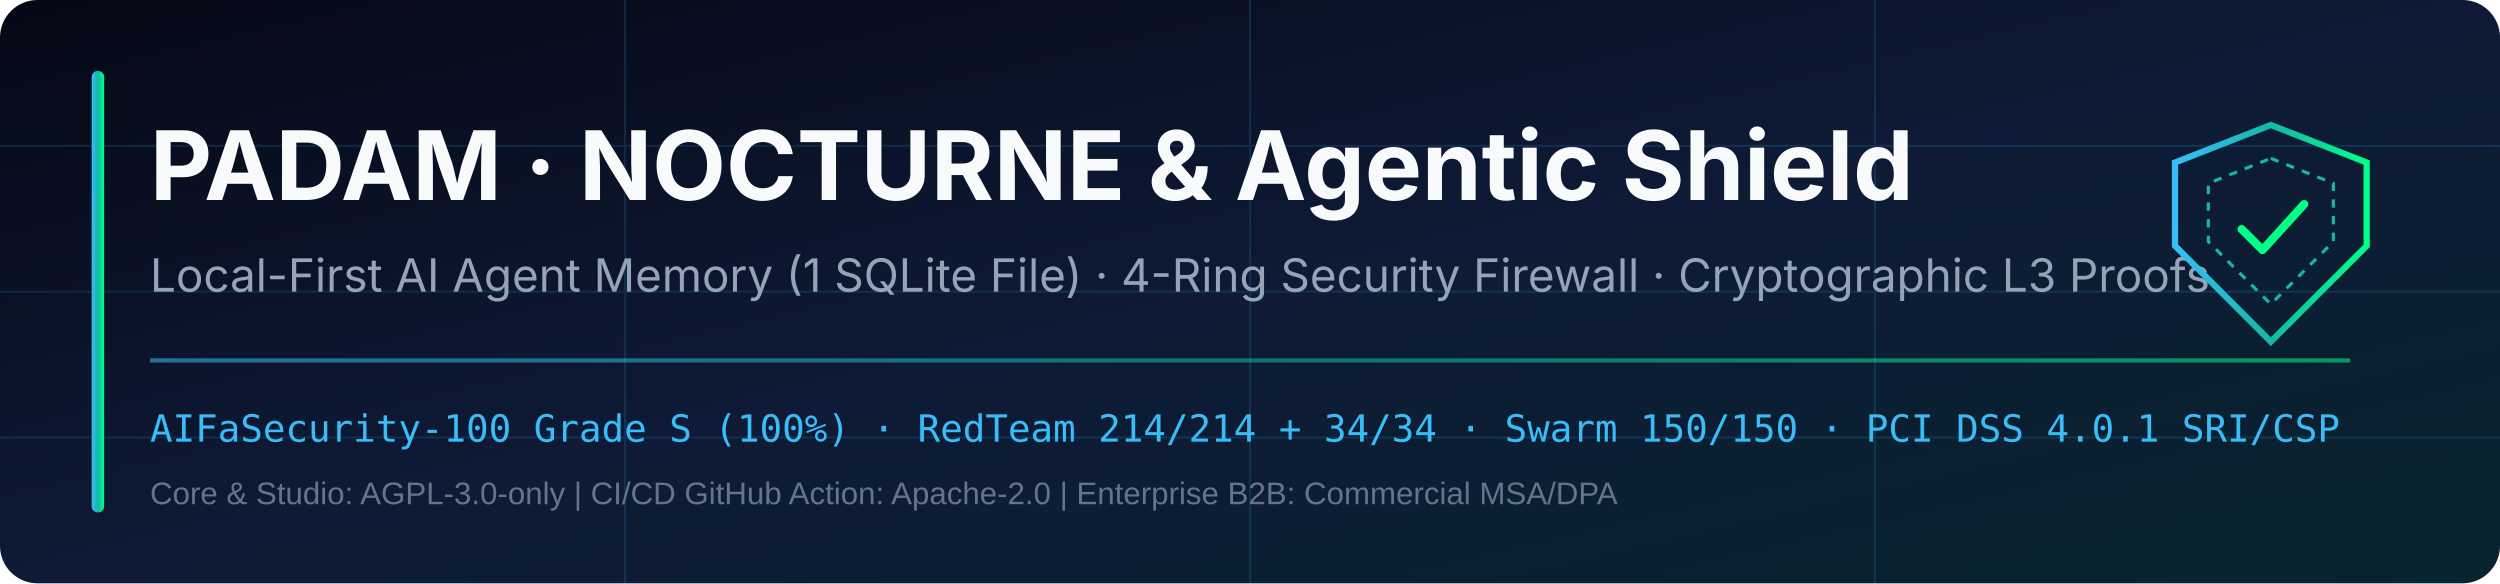
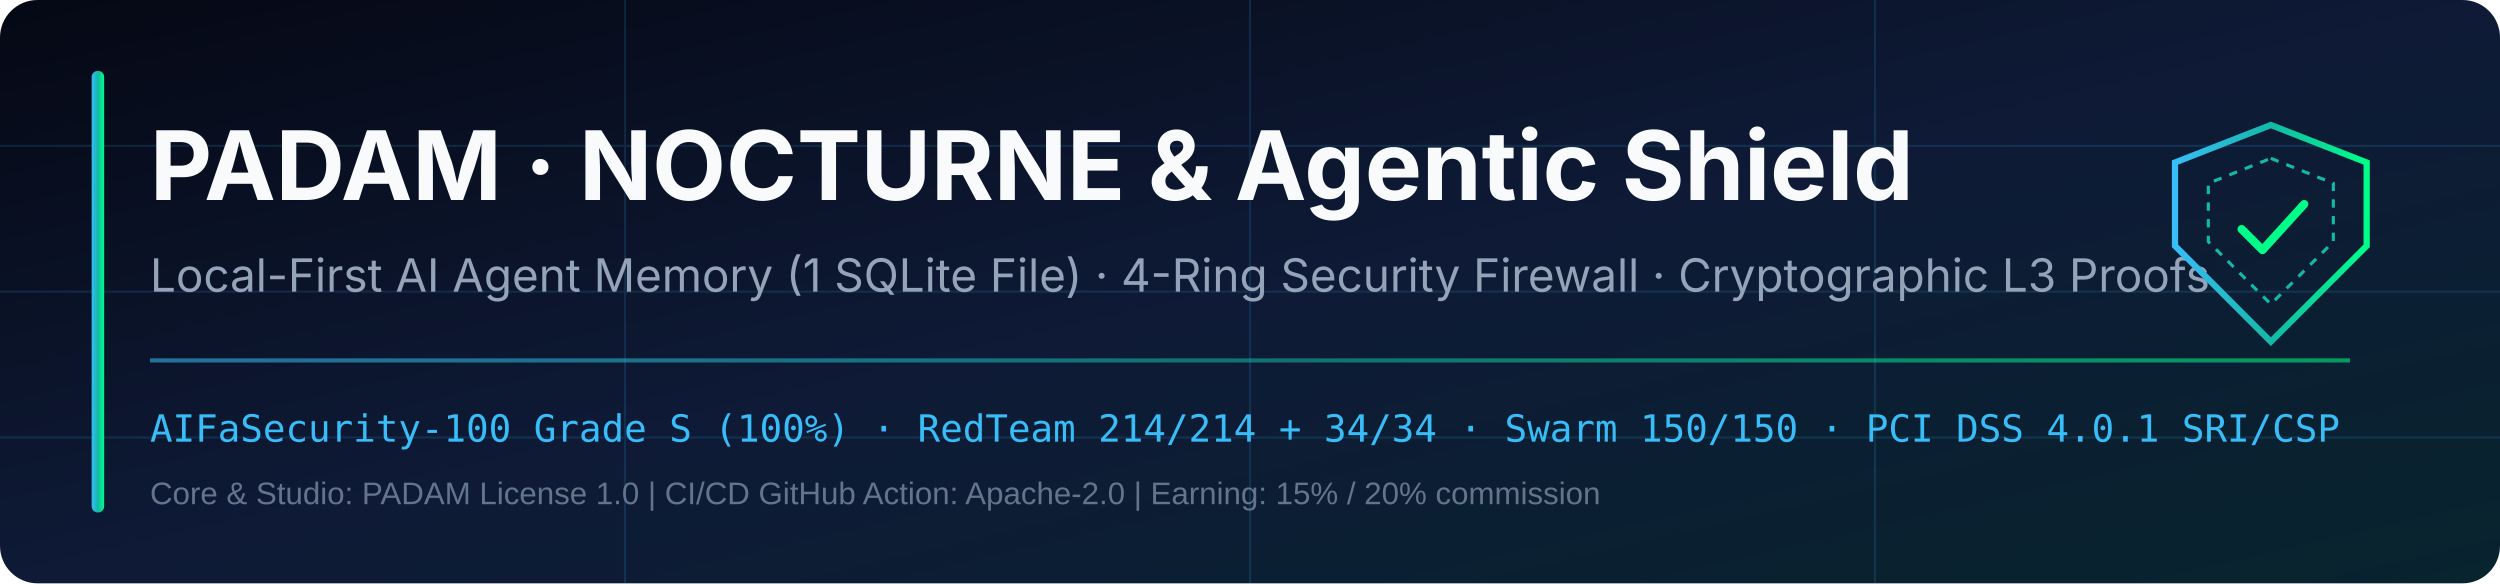
<svg xmlns="http://www.w3.org/2000/svg" viewBox="0 0 1200 280" width="1200" height="280">
  <defs>
    <linearGradient id="bg" x1="0" y1="0" x2="1" y2="1">
      <stop offset="0%" stop-color="#050814" />
      <stop offset="50%" stop-color="#0e1a36" />
      <stop offset="100%" stop-color="#08242e" />
    </linearGradient>
    <linearGradient id="accent" x1="0" y1="0" x2="1" y2="0">
      <stop offset="0%" stop-color="#38bdf8" />
      <stop offset="50%" stop-color="#14b8a6" />
      <stop offset="100%" stop-color="#00ff88" />
    </linearGradient>
  </defs>
  <rect width="1200" height="280" rx="18" fill="url(#bg)" />
  <g opacity="0.14" stroke="#38bdf8" stroke-width="1">
    <line x1="0" y1="70" x2="1200" y2="70" />
    <line x1="0" y1="140" x2="1200" y2="140" />
    <line x1="0" y1="210" x2="1200" y2="210" />
    <line x1="300" y1="0" x2="300" y2="280" />
    <line x1="600" y1="0" x2="600" y2="280" />
    <line x1="900" y1="0" x2="900" y2="280" />
  </g>
  <rect x="44" y="34" width="6" height="212" rx="3" fill="url(#accent)" />
  <text x="72" y="96" fill="#f8fafc" font-family="Segoe UI, Inter, Arial, sans-serif" font-size="46" font-weight="700">PADAM · NOCTURNE &amp; Agentic Shield</text>
  <text x="72" y="140" fill="#94a3b8" font-family="Segoe UI, Inter, Arial, sans-serif" font-size="22">Local-First AI Agent Memory (1 SQLite File) · 4-Ring Security Firewall · Cryptographic L3 Proofs</text>
  <rect x="72" y="172" width="1056" height="2" fill="url(#accent)" opacity="0.55" />
  <text x="72" y="212" fill="#38bdf8" font-family="Consolas, monospace" font-size="18">AIFaSecurity-100 Grade S (100%) · RedTeam 214/214 + 34/34 · Swarm 150/150 · PCI DSS 4.0.1 SRI/CSP</text>
-   <text x="72" y="242" fill="#64748b" font-family="Segoe UI, Arial, sans-serif" font-size="15">Core &amp; Studio: AGPL-3.0-only  |  CI/CD GitHub Action: Apache-2.0  |  Enterprise B2B: Commercial MSA/DPA</text>
+   <text x="72" y="242" fill="#64748b" font-family="Segoe UI, Arial, sans-serif" font-size="15">Core &amp; Studio: PADAM License 1.0  |  CI/CD GitHub Action: Apache-2.0  |  Earning: 15% / 20% commission</text>
  <g transform="translate(1030,52)">
    <polygon points="60,8 106,26 106,66 60,112 14,66 14,26" fill="none" stroke="url(#accent)" stroke-width="3" />
    <polygon points="60,24 90,36 90,64 60,94 30,64 30,36" fill="none" stroke="#14b8a6" stroke-width="1.5" stroke-dasharray="4 4" />
    <path d="M46 58 L56 68 L76 46" fill="none" stroke="#00ff88" stroke-width="4" stroke-linecap="round" stroke-linejoin="round" />
  </g>
</svg>
